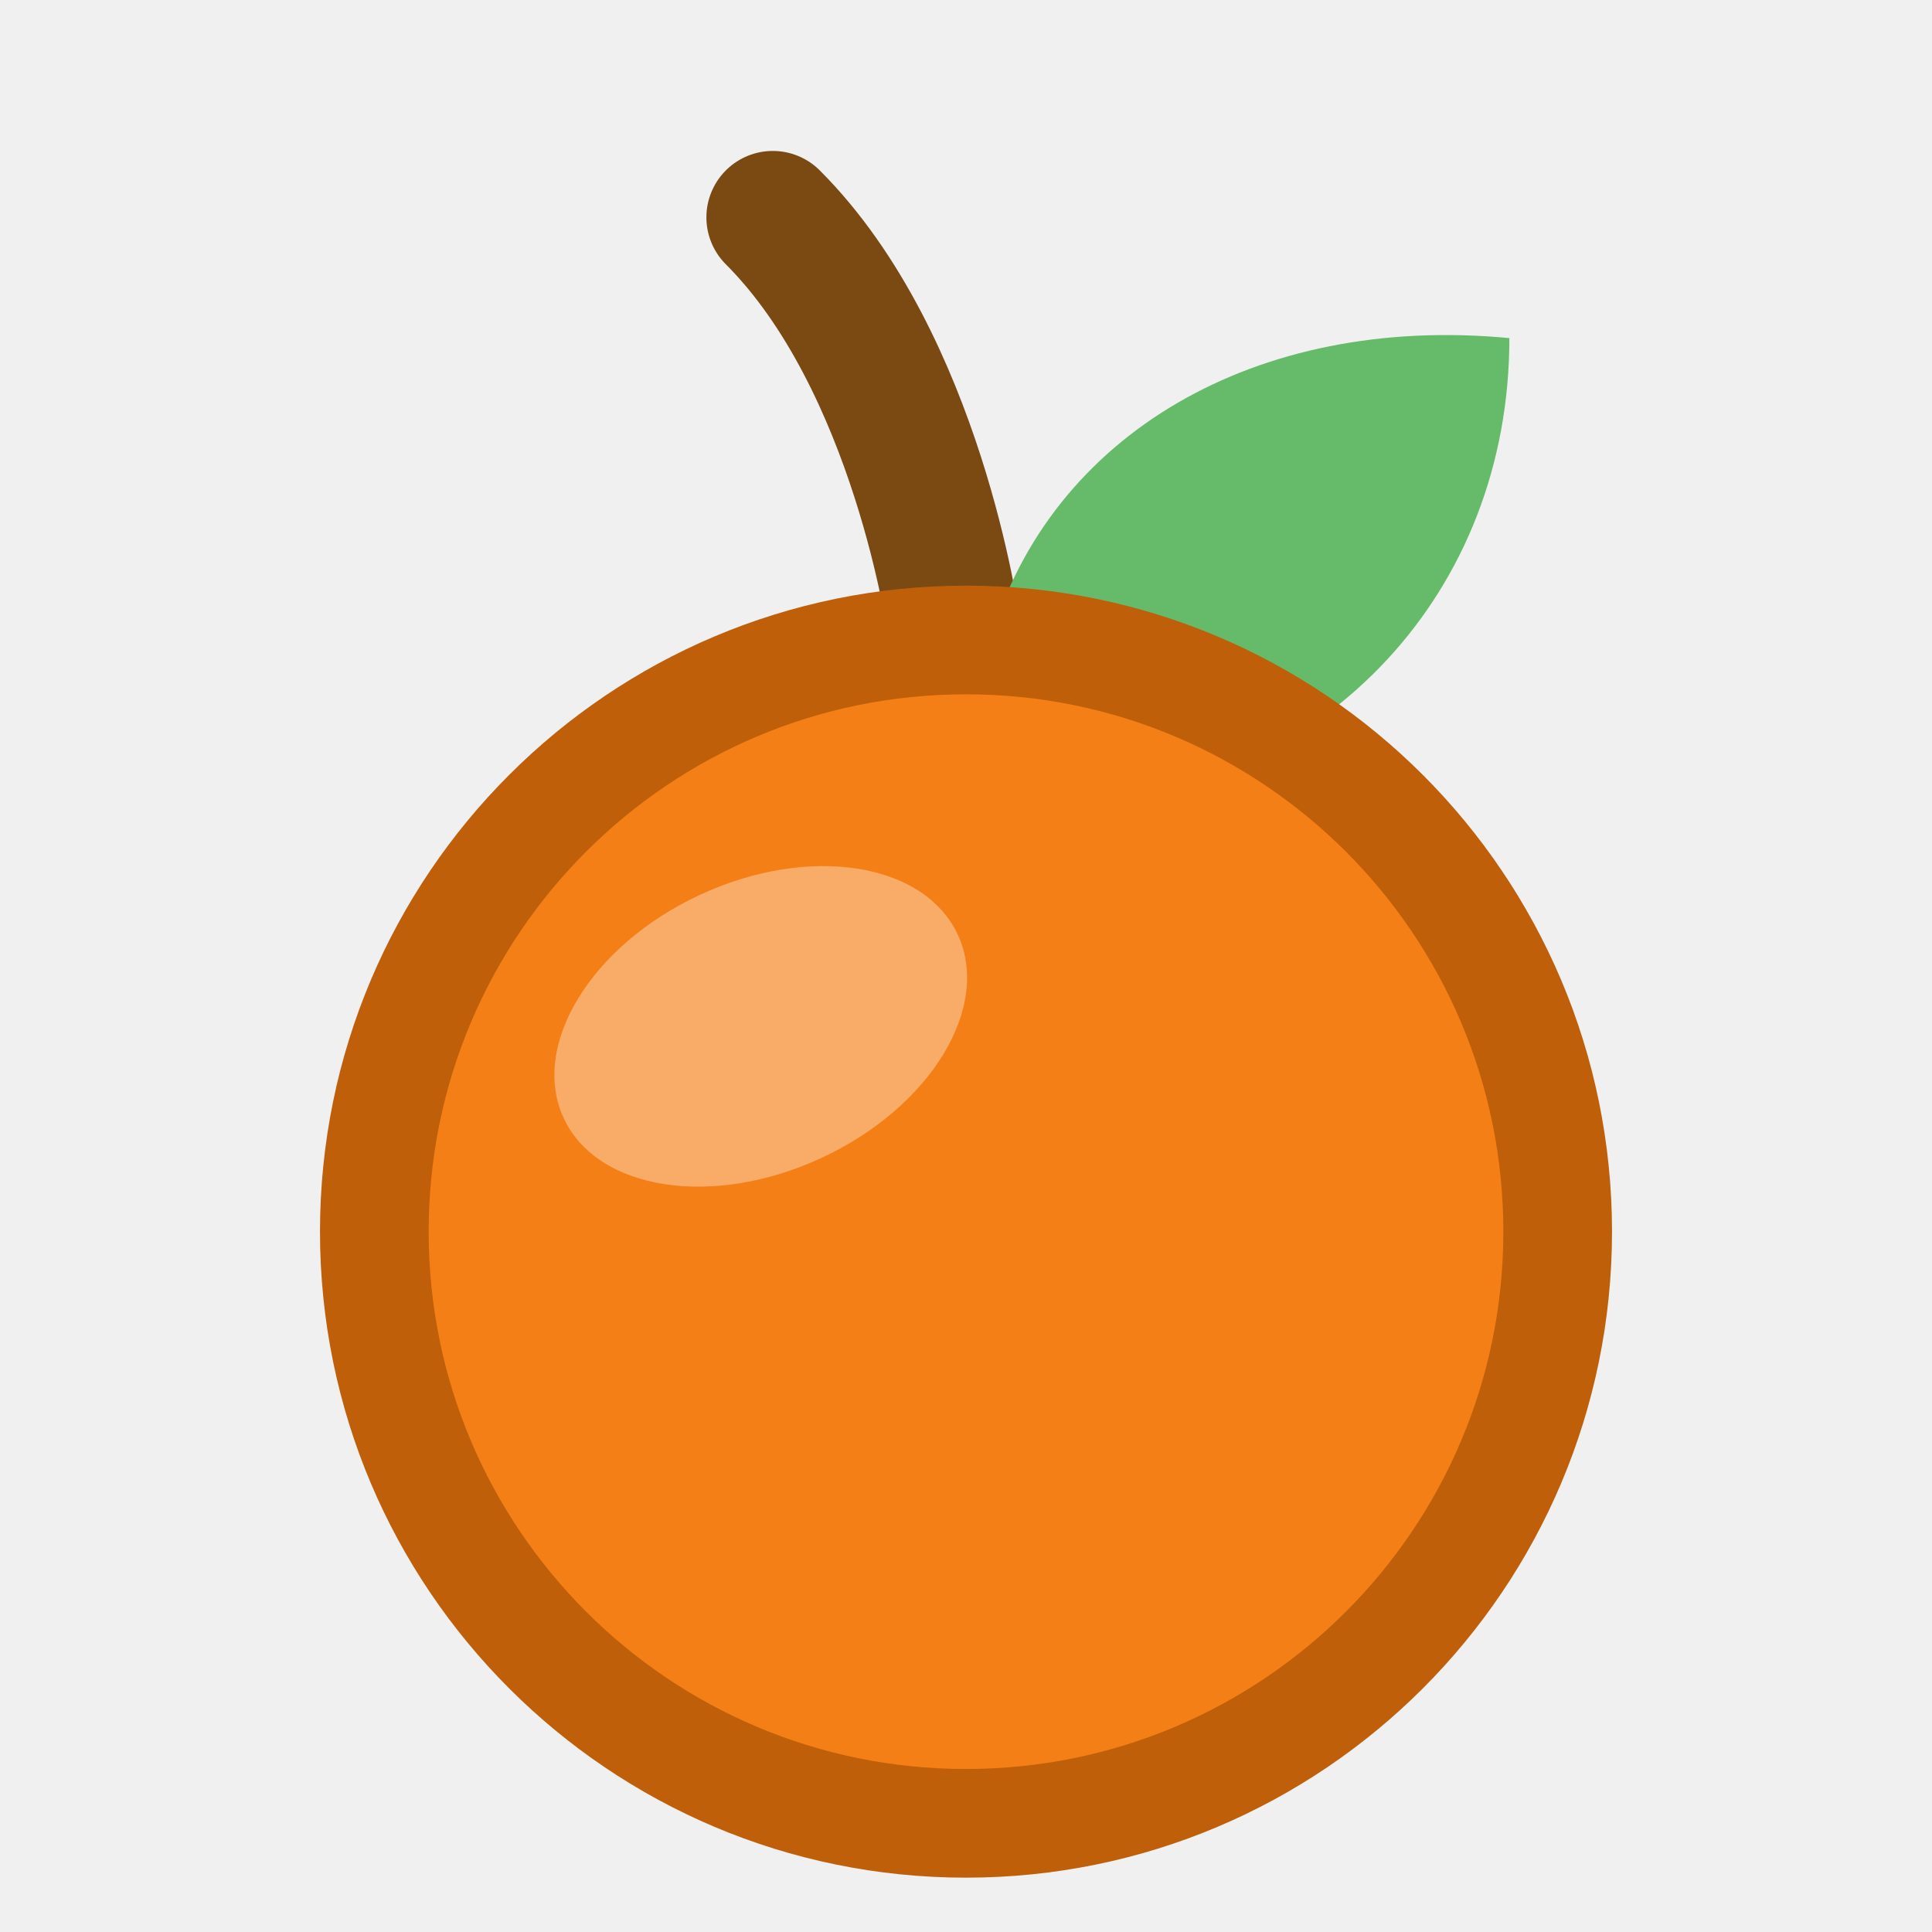
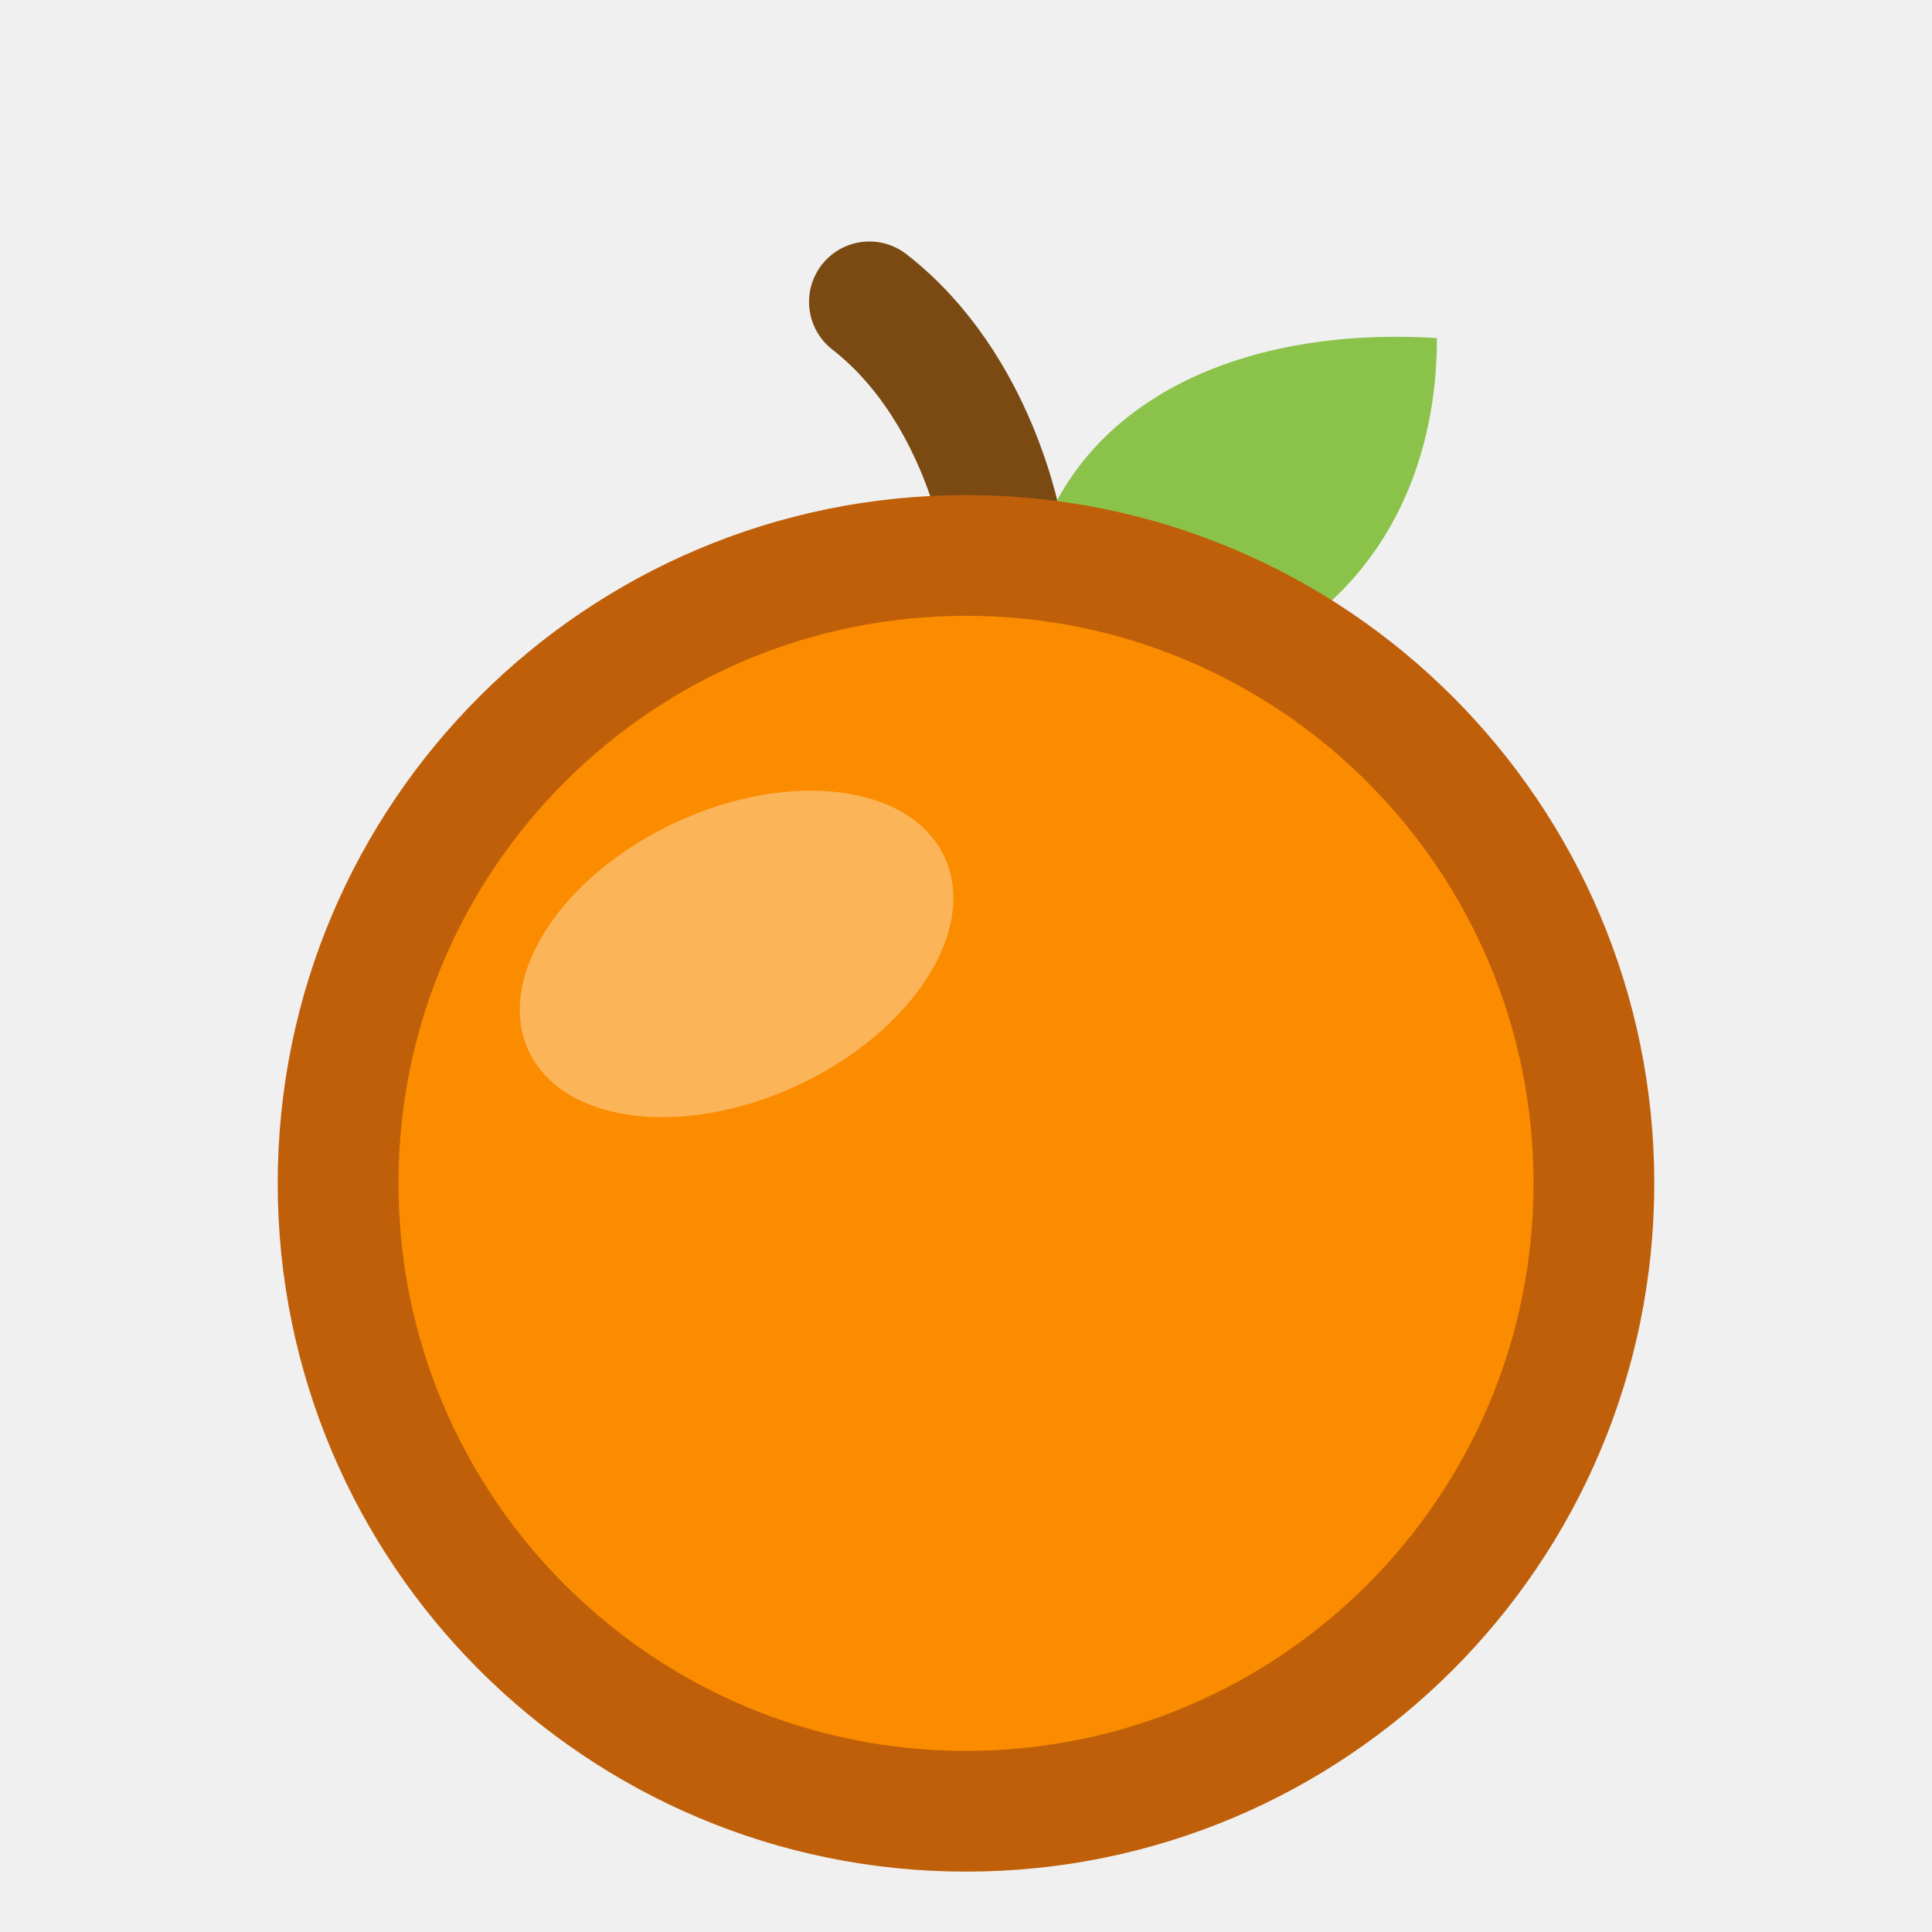
<svg xmlns="http://www.w3.org/2000/svg" width="16" height="16" viewBox="0 0 16 16">
-   <path d="M 7.9 5.2 C 7.9 5.2 7.6 3.0 6.4 1.8" stroke="#7a4a12" stroke-width="1.1" fill="none" stroke-linecap="round" />
-   <path d="M 8.2 5.3 C 8.7 3.6 10.4 2.6 12.5 2.8 C 12.5 4.9 11.0 6.5 8.9 6.7 C 8.6 6.6 8.4 6.0 8.2 5.3 Z" fill="#66bb6a" />
-   <circle cx="8" cy="10.2" r="4.9" fill="#f57f17" stroke="#bf5f0a" stroke-width="0.9" />
-   <ellipse cx="6.3" cy="8.5" rx="1.8" ry="1.2" fill="#ffffff" opacity="0.35" transform="rotate(-25 6.3 8.5)" />
+   <path d="M 8.3 4.4 C 8.3 4.4 8.1 3.2 7.2 2.5" stroke="#7a4a12" stroke-width="1" fill="none" stroke-linecap="round" />
+   <path d="M 8.6 4.5 C 9.0 3.3 10.3 2.7 11.9 2.8 C 11.9 4.4 10.9 5.6 9.2 5.7 C 9.0 5.6 8.8 5.1 8.6 4.5 Z" fill="#8bc34a" />
+   <circle cx="8" cy="9.8" r="5.2" fill="#fb8c00" stroke="#bf5f0a" stroke-width="1" />
+   <ellipse cx="6.1" cy="7.9" rx="1.9" ry="1.2" fill="#ffffff" opacity="0.35" transform="rotate(-25 6.1 7.9)" />
</svg>
